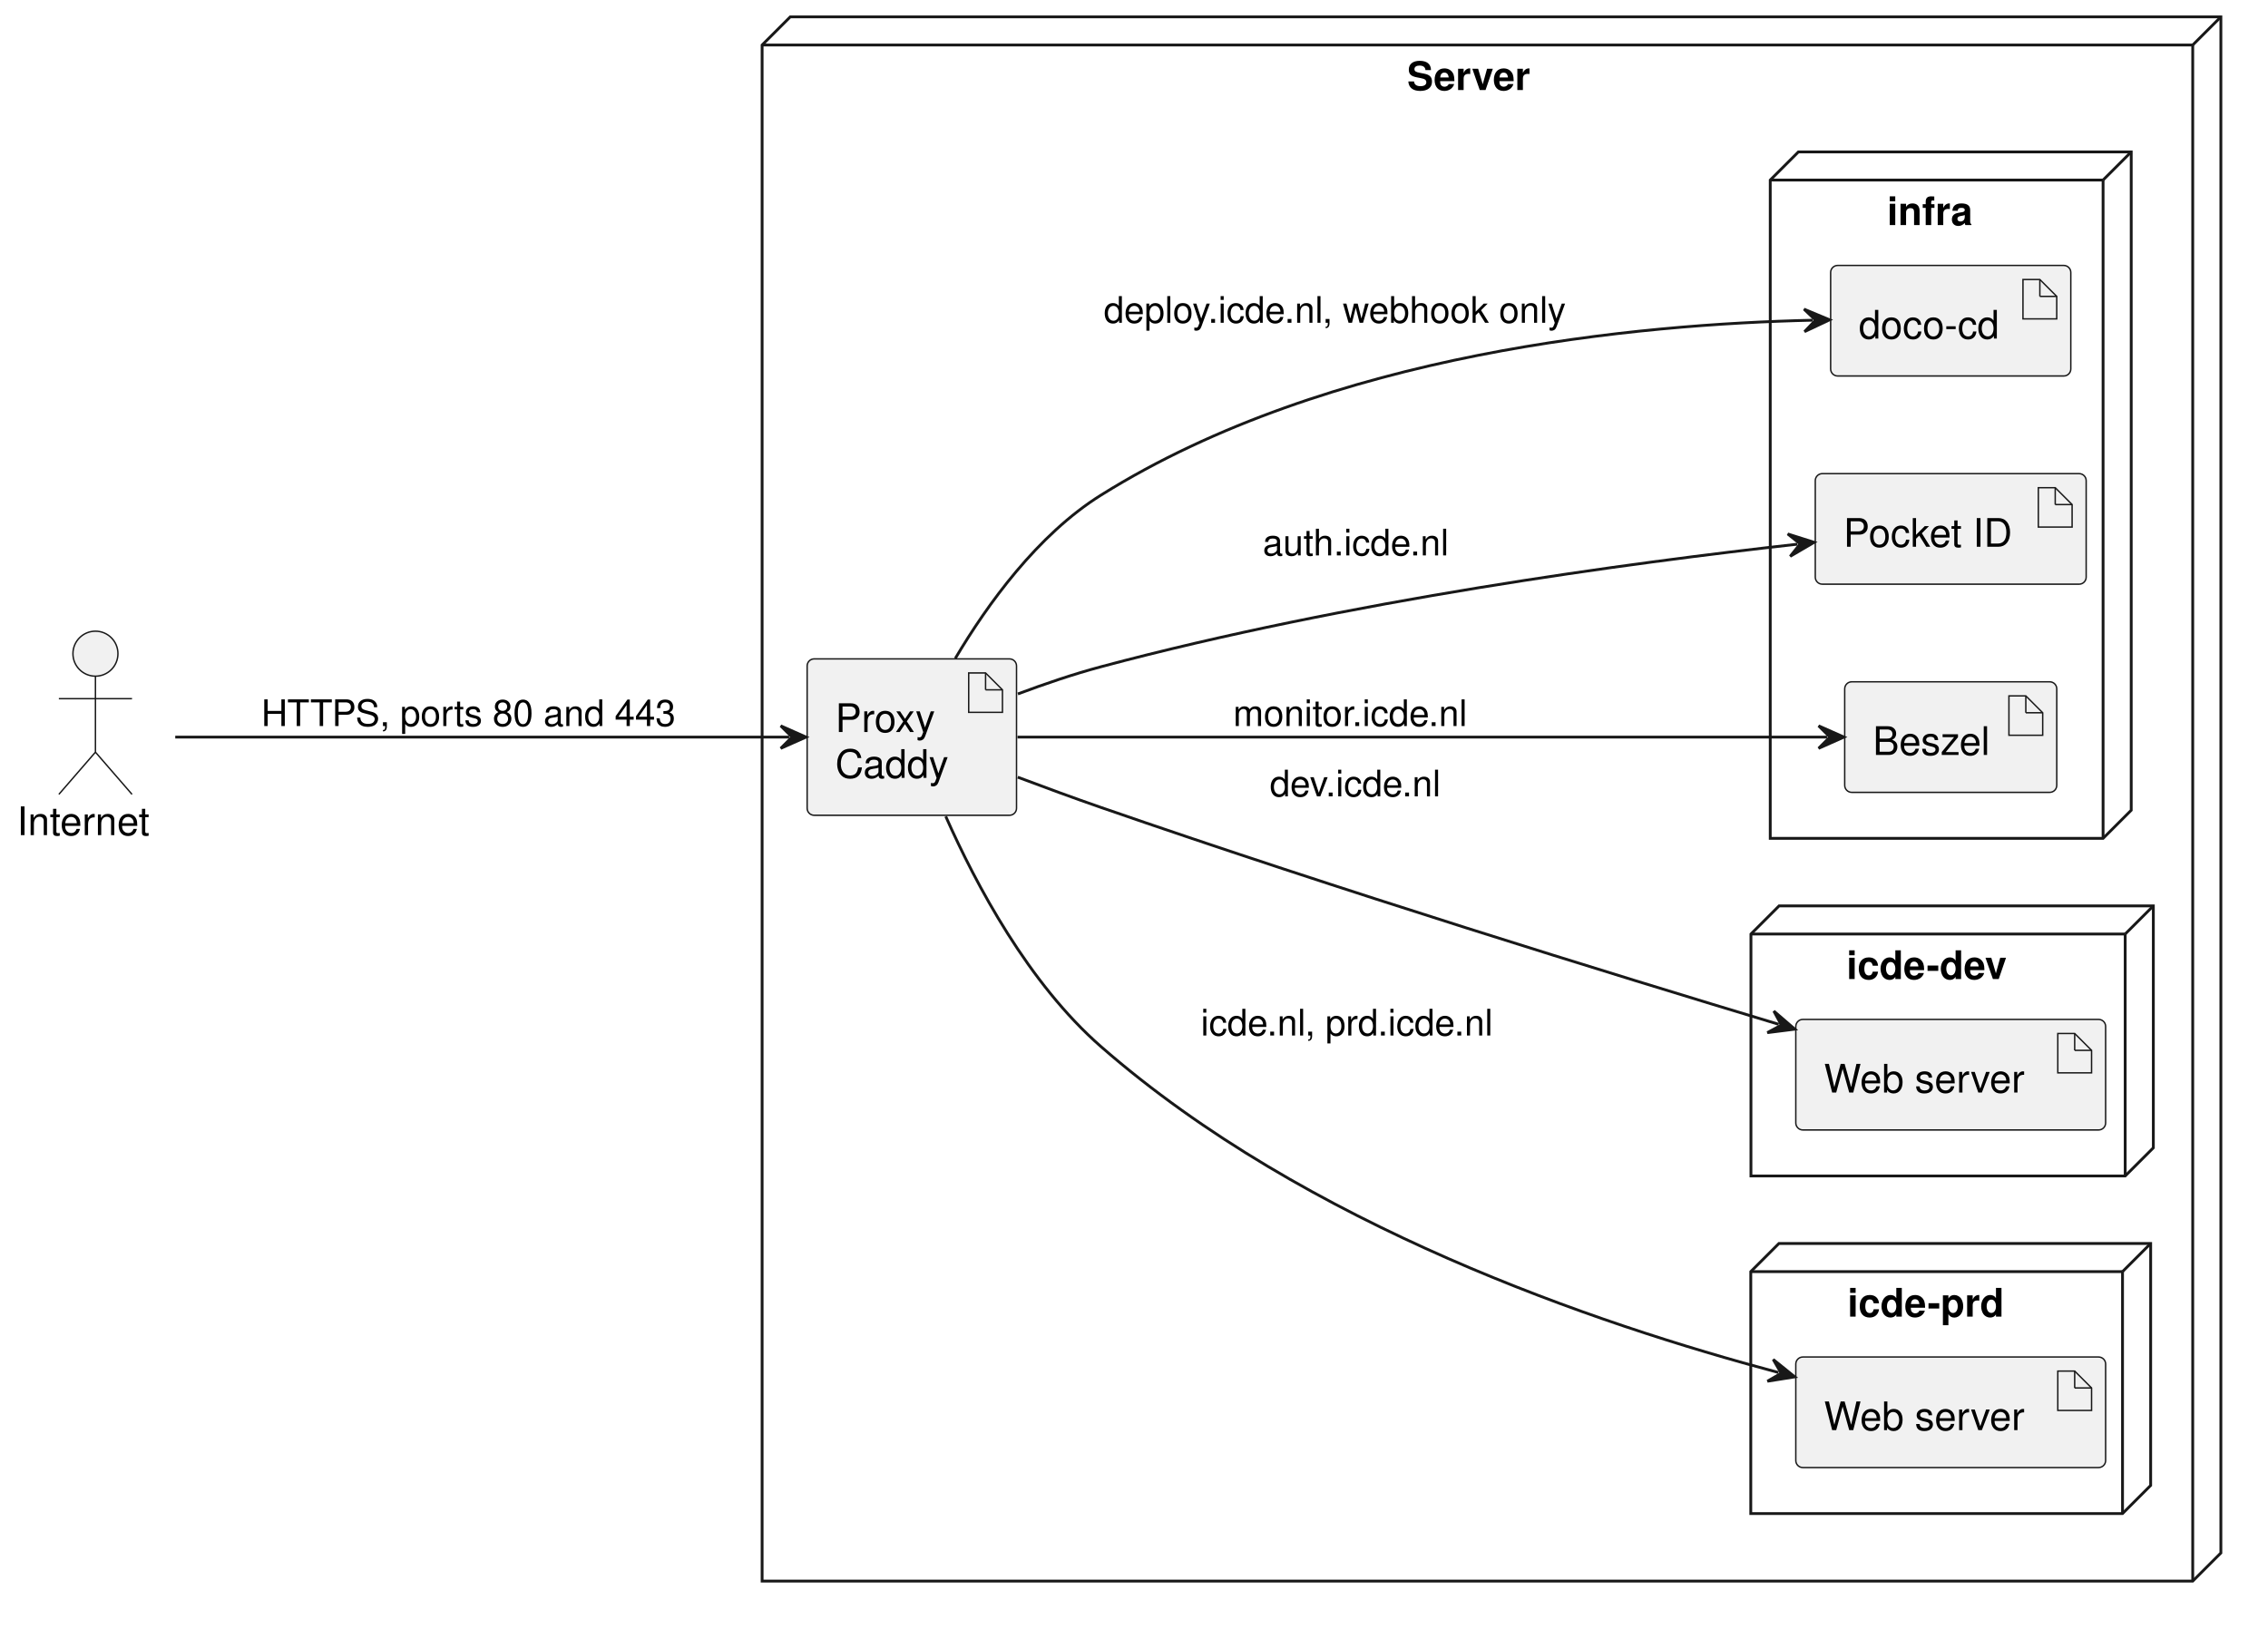
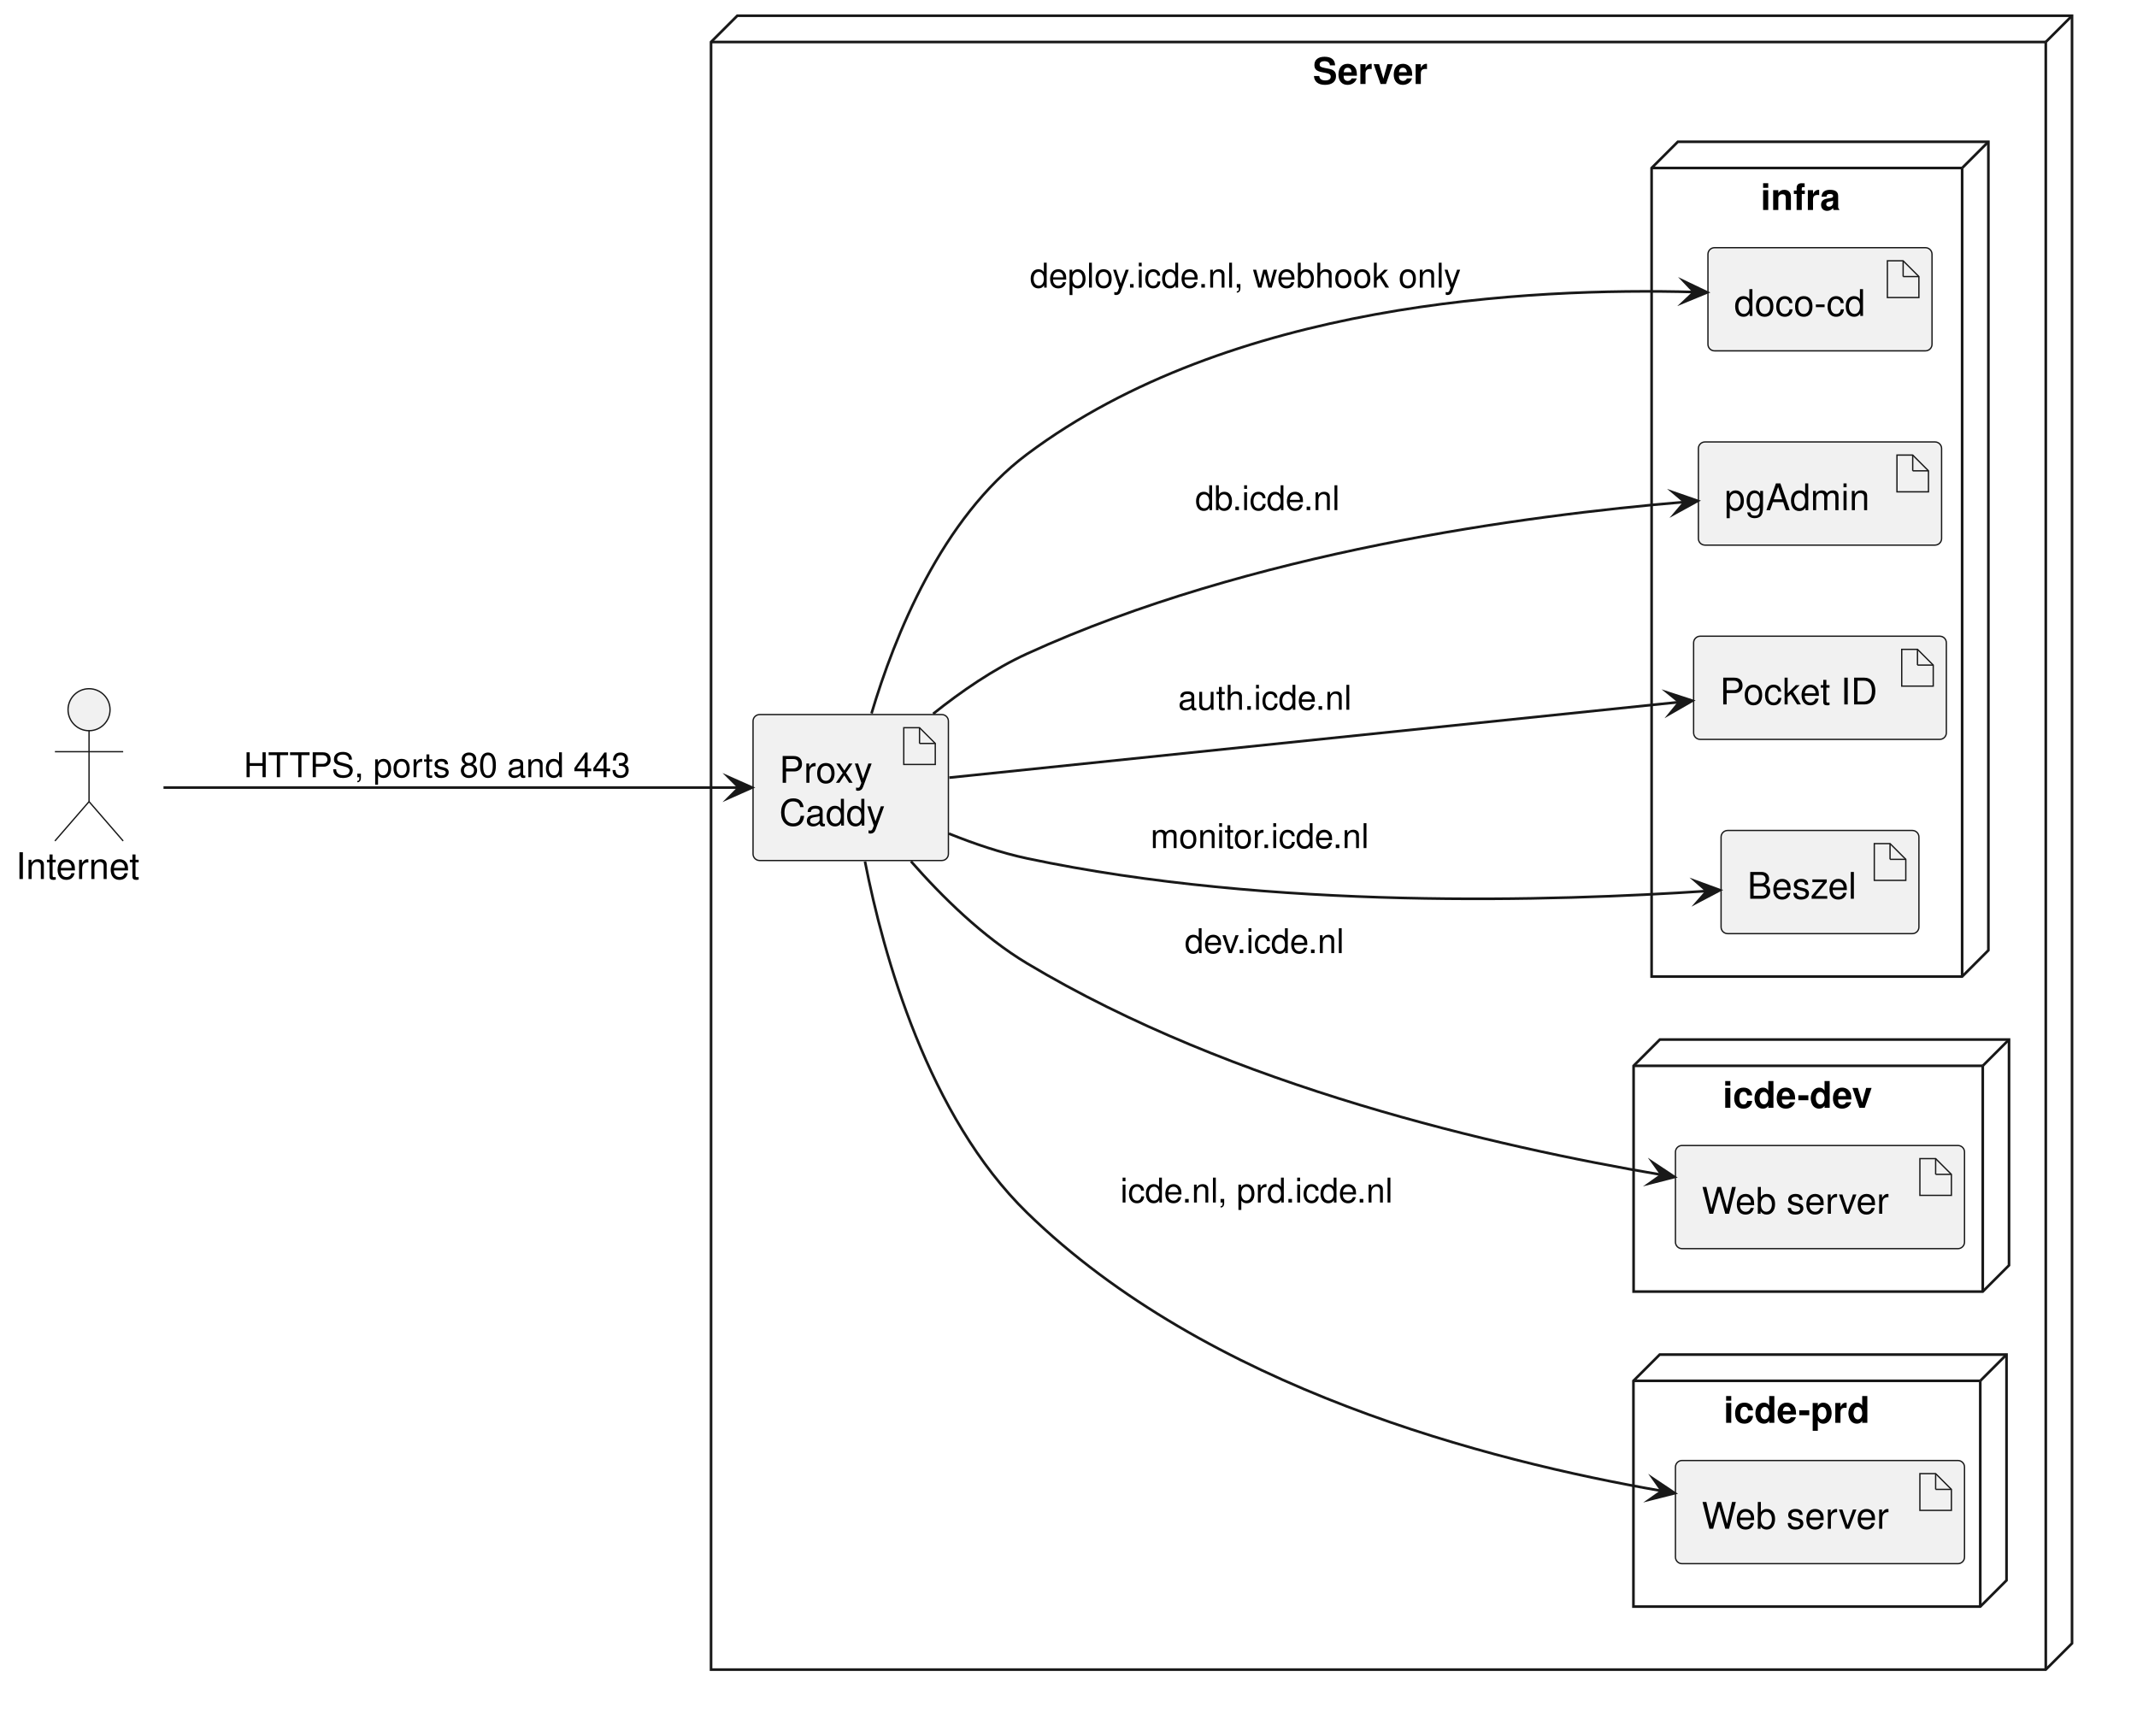
- <svg xmlns="http://www.w3.org/2000/svg" contentStyleType="text/css" data-diagram-type="DESCRIPTION" height="579px" preserveAspectRatio="none" style="width:806px;height:579px;background:#FFFFFF;" version="1.1" viewBox="0 0 806 579" width="806px" zoomAndPan="magnify">
+ <svg xmlns="http://www.w3.org/2000/svg" version="1.1" data-diagram-type="DESCRIPTION" style="width:814px;height:661px;background:#FFFFFF;" width="814px" height="661px" viewBox="0 0 814 661" zoomAndPan="magnify" preserveAspectRatio="none" contentStyleType="text/css">
  <defs />
-   <g>
-     <g class="cluster" data-entity="Server" data-source-line="8" data-uid="ent0003" id="cluster_Server">
-       <polygon fill="none" points="270.84,16,280.84,6,789.25,6,789.25,552,779.25,562,270.84,562,270.84,16" style="stroke:#181818;stroke-width:1;" />
-       <line style="stroke:#181818;stroke-width:1;" x1="779.25" x2="789.25" y1="16" y2="6" />
-       <line style="stroke:#181818;stroke-width:1;" x1="270.84" x2="779.25" y1="16" y2="16" />
-       <line style="stroke:#181818;stroke-width:1;" x1="779.25" x2="779.25" y1="16" y2="562" />
-       <text fill="#000000" font-family="Helvetica" font-size="14" font-weight="bold" lengthAdjust="spacing" textLength="52.008" x="500.041" y="31.995">Server</text>
+   <g font-family="sans-serif" lengthAdjust="spacing">
+     <g class="cluster" data-qualified-name="Server" id="ent0002" data-source-line="8">
+       <polygon points="270.84,16,280.84,6,789.25,6,789.25,626,779.25,636,270.84,636,270.84,16" fill="none" style="stroke:#181818;stroke-width:1;stroke-linejoin:miter;stroke-miterlimit:10;" />
+       <line x1="779.25" y1="16" x2="789.25" y2="6" style="stroke:#181818;stroke-width:1;" />
+       <line x1="270.84" y1="16" x2="779.25" y2="16" style="stroke:#181818;stroke-width:1;" />
+       <line x1="779.25" y1="16" x2="779.25" y2="636" style="stroke:#181818;stroke-width:1;" />
+       <text x="500.041" y="31.995" fill="#000" font-size="14" textLength="52.008" font-weight="700" font-family="Helvetica">Server</text>
    </g>
-     <g class="cluster" data-entity="prd" data-source-line="10" data-uid="ent0005" id="cluster_prd">
-       <polygon fill="none" points="622.19,452,632.19,442,764.3,442,764.3,528,754.3,538,622.19,538,622.19,452" style="stroke:#181818;stroke-width:1;" />
-       <line style="stroke:#181818;stroke-width:1;" x1="754.3" x2="764.3" y1="452" y2="442" />
-       <line style="stroke:#181818;stroke-width:1;" x1="622.19" x2="754.3" y1="452" y2="452" />
-       <line style="stroke:#181818;stroke-width:1;" x1="754.3" x2="754.3" y1="452" y2="538" />
-       <text fill="#000000" font-family="Helvetica" font-size="14" font-weight="bold" lengthAdjust="spacing" textLength="65.372" x="656.559" y="467.995">icde-prd</text>
+     <g class="cluster" data-qualified-name="Server.prd" id="ent0004" data-source-line="10">
+       <polygon points="622.19,526,632.19,516,764.3,516,764.3,602,754.3,612,622.19,612,622.19,526" fill="none" style="stroke:#181818;stroke-width:1;stroke-linejoin:miter;stroke-miterlimit:10;" />
+       <line x1="754.3" y1="526" x2="764.3" y2="516" style="stroke:#181818;stroke-width:1;" />
+       <line x1="622.19" y1="526" x2="754.3" y2="526" style="stroke:#181818;stroke-width:1;" />
+       <line x1="754.3" y1="526" x2="754.3" y2="612" style="stroke:#181818;stroke-width:1;" />
+       <text x="656.559" y="541.995" fill="#000" font-size="14" textLength="65.372" font-weight="700" font-family="Helvetica">icde-prd</text>
    </g>
-     <g class="cluster" data-entity="dev" data-source-line="13" data-uid="ent0007" id="cluster_dev">
-       <polygon fill="none" points="622.25,332,632.25,322,765.25,322,765.25,408,755.25,418,622.25,418,622.25,332" style="stroke:#181818;stroke-width:1;" />
-       <line style="stroke:#181818;stroke-width:1;" x1="755.25" x2="765.25" y1="332" y2="322" />
-       <line style="stroke:#181818;stroke-width:1;" x1="622.25" x2="755.25" y1="332" y2="332" />
-       <line style="stroke:#181818;stroke-width:1;" x1="755.25" x2="755.25" y1="332" y2="418" />
-       <text fill="#000000" font-family="Helvetica" font-size="14" font-weight="bold" lengthAdjust="spacing" textLength="67.067" x="656.216" y="347.995">icde-dev</text>
+     <g class="cluster" data-qualified-name="Server.dev" id="ent0006" data-source-line="13">
+       <polygon points="622.25,406,632.25,396,765.25,396,765.25,482,755.25,492,622.25,492,622.25,406" fill="none" style="stroke:#181818;stroke-width:1;stroke-linejoin:miter;stroke-miterlimit:10;" />
+       <line x1="755.25" y1="406" x2="765.25" y2="396" style="stroke:#181818;stroke-width:1;" />
+       <line x1="622.25" y1="406" x2="755.25" y2="406" style="stroke:#181818;stroke-width:1;" />
+       <line x1="755.25" y1="406" x2="755.25" y2="492" style="stroke:#181818;stroke-width:1;" />
+       <text x="656.216" y="421.995" fill="#000" font-size="14" textLength="67.067" font-weight="700" font-family="Helvetica">icde-dev</text>
    </g>
-     <g class="cluster" data-entity="infra" data-source-line="16" data-uid="ent0009" id="cluster_infra">
-       <polygon fill="none" points="629.11,64,639.11,54,757.39,54,757.39,288,747.39,298,629.11,298,629.11,64" style="stroke:#181818;stroke-width:1;" />
-       <line style="stroke:#181818;stroke-width:1;" x1="747.39" x2="757.39" y1="64" y2="54" />
-       <line style="stroke:#181818;stroke-width:1;" x1="629.11" x2="747.39" y1="64" y2="64" />
-       <line style="stroke:#181818;stroke-width:1;" x1="747.39" x2="747.39" y1="64" y2="298" />
-       <text fill="#000000" font-family="Helvetica" font-size="14" font-weight="bold" lengthAdjust="spacing" textLength="37.208" x="670.646" y="79.995">infra</text>
+     <g class="cluster" data-qualified-name="Server.infra" id="ent0008" data-source-line="16">
+       <polygon points="629.11,64,639.11,54,757.39,54,757.39,362,747.39,372,629.11,372,629.11,64" fill="none" style="stroke:#181818;stroke-width:1;stroke-linejoin:miter;stroke-miterlimit:10;" />
+       <line x1="747.39" y1="64" x2="757.39" y2="54" style="stroke:#181818;stroke-width:1;" />
+       <line x1="629.11" y1="64" x2="747.39" y2="64" style="stroke:#181818;stroke-width:1;" />
+       <line x1="747.39" y1="64" x2="747.39" y2="372" style="stroke:#181818;stroke-width:1;" />
+       <text x="670.646" y="79.995" fill="#000" font-size="14" textLength="37.208" font-weight="700" font-family="Helvetica">infra</text>
    </g>
-     <g class="entity" data-entity="proxy" data-source-line="9" data-uid="ent0004" id="entity_proxy">
-       <rect fill="#F1F1F1" height="55.594" rx="2.5" ry="2.5" style="stroke:#181818;stroke-width:0.5;" width="74.413" x="286.84" y="234.2" />
-       <polygon fill="#F1F1F1" points="344.253,239.2,344.253,253.2,356.253,253.2,356.253,245.2,350.253,239.2,344.253,239.2" style="stroke:#181818;stroke-width:0.5;" />
-       <line style="stroke:#181818;stroke-width:0.5;" x1="350.253" x2="350.253" y1="239.2" y2="245.2" />
-       <line style="stroke:#181818;stroke-width:0.5;" x1="356.253" x2="350.253" y1="245.2" y2="245.2" />
-       <text fill="#000000" font-family="Helvetica" font-size="14" lengthAdjust="spacing" textLength="39.334" x="296.84" y="260.195">Proxy</text>
-       <text fill="#000000" font-family="Helvetica" font-size="14" lengthAdjust="spacing" textLength="44.413" x="296.84" y="276.492">Caddy</text>
+     <g class="entity" data-qualified-name="Server.proxy" id="ent0003" data-source-line="9">
+       <rect x="286.84" y="272.2" width="74.413" height="55.594" fill="#F1F1F1" style="stroke:#181818;stroke-width:0.5;" rx="2.5" ry="2.5" />
+       <polygon points="344.253,277.2,344.253,291.2,356.253,291.2,356.253,283.2,350.253,277.2,344.253,277.2" fill="#F1F1F1" style="stroke:#181818;stroke-width:0.5;stroke-linejoin:miter;stroke-miterlimit:10;" />
+       <line x1="350.253" y1="277.2" x2="350.253" y2="283.2" style="stroke:#181818;stroke-width:0.5;" />
+       <line x1="356.253" y1="283.2" x2="350.253" y2="283.2" style="stroke:#181818;stroke-width:0.5;" />
+       <text x="296.84" y="298.195" fill="#000" font-size="14" textLength="39.334" font-family="Helvetica">Proxy</text>
+       <text x="296.84" y="314.492" fill="#000" font-size="14" textLength="44.413" font-family="Helvetica">Caddy</text>
    </g>
-     <g class="entity" data-entity="prdweb" data-source-line="11" data-uid="ent0006" id="entity_prdweb">
-       <rect fill="#F1F1F1" height="39.297" rx="2.5" ry="2.5" style="stroke:#181818;stroke-width:0.5;" width="110.11" x="638.19" y="482.35" />
-       <polygon fill="#F1F1F1" points="731.3,487.35,731.3,501.35,743.3,501.35,743.3,493.35,737.3,487.35,731.3,487.35" style="stroke:#181818;stroke-width:0.5;" />
-       <line style="stroke:#181818;stroke-width:0.5;" x1="737.3" x2="737.3" y1="487.35" y2="493.35" />
-       <line style="stroke:#181818;stroke-width:0.5;" x1="743.3" x2="737.3" y1="493.35" y2="493.35" />
-       <text fill="#000000" font-family="Helvetica" font-size="14" lengthAdjust="spacing" textLength="80.11" x="648.19" y="508.345">Web server</text>
+     <g class="entity" data-qualified-name="Server.prd.prdweb" id="ent0005" data-source-line="11">
+       <rect x="638.19" y="556.35" width="110.11" height="39.297" fill="#F1F1F1" style="stroke:#181818;stroke-width:0.5;" rx="2.5" ry="2.5" />
+       <polygon points="731.3,561.35,731.3,575.35,743.3,575.35,743.3,567.35,737.3,561.35,731.3,561.35" fill="#F1F1F1" style="stroke:#181818;stroke-width:0.5;stroke-linejoin:miter;stroke-miterlimit:10;" />
+       <line x1="737.3" y1="561.35" x2="737.3" y2="567.35" style="stroke:#181818;stroke-width:0.5;" />
+       <line x1="743.3" y1="567.35" x2="737.3" y2="567.35" style="stroke:#181818;stroke-width:0.5;" />
+       <text x="648.19" y="582.345" fill="#000" font-size="14" textLength="80.11" font-family="Helvetica">Web server</text>
    </g>
-     <g class="entity" data-entity="devweb" data-source-line="14" data-uid="ent0008" id="entity_devweb">
-       <rect fill="#F1F1F1" height="39.297" rx="2.5" ry="2.5" style="stroke:#181818;stroke-width:0.5;" width="110.11" x="638.19" y="362.35" />
-       <polygon fill="#F1F1F1" points="731.3,367.35,731.3,381.35,743.3,381.35,743.3,373.35,737.3,367.35,731.3,367.35" style="stroke:#181818;stroke-width:0.5;" />
-       <line style="stroke:#181818;stroke-width:0.5;" x1="737.3" x2="737.3" y1="367.35" y2="373.35" />
-       <line style="stroke:#181818;stroke-width:0.5;" x1="743.3" x2="737.3" y1="373.35" y2="373.35" />
-       <text fill="#000000" font-family="Helvetica" font-size="14" lengthAdjust="spacing" textLength="80.11" x="648.19" y="388.345">Web server</text>
+     <g class="entity" data-qualified-name="Server.dev.devweb" id="ent0007" data-source-line="14">
+       <rect x="638.19" y="436.35" width="110.11" height="39.297" fill="#F1F1F1" style="stroke:#181818;stroke-width:0.5;" rx="2.5" ry="2.5" />
+       <polygon points="731.3,441.35,731.3,455.35,743.3,455.35,743.3,447.35,737.3,441.35,731.3,441.35" fill="#F1F1F1" style="stroke:#181818;stroke-width:0.5;stroke-linejoin:miter;stroke-miterlimit:10;" />
+       <line x1="737.3" y1="441.35" x2="737.3" y2="447.35" style="stroke:#181818;stroke-width:0.5;" />
+       <line x1="743.3" y1="447.35" x2="737.3" y2="447.35" style="stroke:#181818;stroke-width:0.5;" />
+       <text x="648.19" y="462.345" fill="#000" font-size="14" textLength="80.11" font-family="Helvetica">Web server</text>
    </g>
-     <g class="entity" data-entity="beszel" data-source-line="17" data-uid="ent0010" id="entity_beszel">
-       <rect fill="#F1F1F1" height="39.297" rx="2.5" ry="2.5" style="stroke:#181818;stroke-width:0.5;" width="75.363" x="655.57" y="242.35" />
-       <polygon fill="#F1F1F1" points="713.933,247.35,713.933,261.35,725.933,261.35,725.933,253.35,719.933,247.35,713.933,247.35" style="stroke:#181818;stroke-width:0.5;" />
-       <line style="stroke:#181818;stroke-width:0.5;" x1="719.933" x2="719.933" y1="247.35" y2="253.35" />
-       <line style="stroke:#181818;stroke-width:0.5;" x1="725.933" x2="719.933" y1="253.35" y2="253.35" />
-       <text fill="#000000" font-family="Helvetica" font-size="14" lengthAdjust="spacing" textLength="45.363" x="665.57" y="268.345">Beszel</text>
+     <g class="entity" data-qualified-name="Server.infra.beszel" id="ent0009" data-source-line="17">
+       <rect x="655.57" y="316.35" width="75.363" height="39.297" fill="#F1F1F1" style="stroke:#181818;stroke-width:0.5;" rx="2.5" ry="2.5" />
+       <polygon points="713.933,321.35,713.933,335.35,725.933,335.35,725.933,327.35,719.933,321.35,713.933,321.35" fill="#F1F1F1" style="stroke:#181818;stroke-width:0.5;stroke-linejoin:miter;stroke-miterlimit:10;" />
+       <line x1="719.933" y1="321.35" x2="719.933" y2="327.35" style="stroke:#181818;stroke-width:0.5;" />
+       <line x1="725.933" y1="327.35" x2="719.933" y2="327.35" style="stroke:#181818;stroke-width:0.5;" />
+       <text x="665.57" y="342.345" fill="#000" font-size="14" textLength="45.363" font-family="Helvetica">Beszel</text>
    </g>
-     <g class="entity" data-entity="pocket" data-source-line="18" data-uid="ent0011" id="entity_pocket">
-       <rect fill="#F1F1F1" height="39.297" rx="2.5" ry="2.5" style="stroke:#181818;stroke-width:0.5;" width="96.274" x="645.11" y="168.35" />
-       <polygon fill="#F1F1F1" points="724.384,173.35,724.384,187.35,736.384,187.35,736.384,179.35,730.384,173.35,724.384,173.35" style="stroke:#181818;stroke-width:0.5;" />
-       <line style="stroke:#181818;stroke-width:0.5;" x1="730.384" x2="730.384" y1="173.35" y2="179.35" />
-       <line style="stroke:#181818;stroke-width:0.5;" x1="736.384" x2="730.384" y1="179.35" y2="179.35" />
-       <text fill="#000000" font-family="Helvetica" font-size="14" lengthAdjust="spacing" textLength="66.274" x="655.11" y="194.345">Pocket ID</text>
+     <g class="entity" data-qualified-name="Server.infra.pocket" id="ent0010" data-source-line="18">
+       <rect x="645.11" y="242.35" width="96.274" height="39.297" fill="#F1F1F1" style="stroke:#181818;stroke-width:0.5;" rx="2.5" ry="2.5" />
+       <polygon points="724.384,247.35,724.384,261.35,736.384,261.35,736.384,253.35,730.384,247.35,724.384,247.35" fill="#F1F1F1" style="stroke:#181818;stroke-width:0.5;stroke-linejoin:miter;stroke-miterlimit:10;" />
+       <line x1="730.384" y1="247.35" x2="730.384" y2="253.35" style="stroke:#181818;stroke-width:0.5;" />
+       <line x1="736.384" y1="253.35" x2="730.384" y2="253.35" style="stroke:#181818;stroke-width:0.5;" />
+       <text x="655.11" y="268.345" fill="#000" font-size="14" textLength="66.274" font-family="Helvetica">Pocket ID</text>
    </g>
-     <g class="entity" data-entity="dococd" data-source-line="19" data-uid="ent0012" id="entity_dococd">
-       <rect fill="#F1F1F1" height="39.297" rx="2.5" ry="2.5" style="stroke:#181818;stroke-width:0.5;" width="85.351" x="650.57" y="94.35" />
-       <polygon fill="#F1F1F1" points="718.921,99.35,718.921,113.35,730.921,113.35,730.921,105.35,724.921,99.35,718.921,99.35" style="stroke:#181818;stroke-width:0.5;" />
-       <line style="stroke:#181818;stroke-width:0.5;" x1="724.921" x2="724.921" y1="99.35" y2="105.35" />
-       <line style="stroke:#181818;stroke-width:0.5;" x1="730.921" x2="724.921" y1="105.35" y2="105.35" />
-       <text fill="#000000" font-family="Helvetica" font-size="14" lengthAdjust="spacing" textLength="55.351" x="660.57" y="120.345">doco-cd</text>
+     <g class="entity" data-qualified-name="Server.infra.pgadmin" id="ent0011" data-source-line="19">
+       <rect x="646.93" y="168.35" width="92.638" height="39.297" fill="#F1F1F1" style="stroke:#181818;stroke-width:0.5;" rx="2.5" ry="2.5" />
+       <polygon points="722.568,173.35,722.568,187.35,734.568,187.35,734.568,179.35,728.568,173.35,722.568,173.35" fill="#F1F1F1" style="stroke:#181818;stroke-width:0.5;stroke-linejoin:miter;stroke-miterlimit:10;" />
+       <line x1="728.568" y1="173.35" x2="728.568" y2="179.35" style="stroke:#181818;stroke-width:0.5;" />
+       <line x1="734.568" y1="179.35" x2="728.568" y2="179.35" style="stroke:#181818;stroke-width:0.5;" />
+       <text x="656.93" y="194.345" fill="#000" font-size="14" textLength="62.638" font-family="Helvetica">pgAdmin</text>
    </g>
-     <g class="entity" data-entity="net" data-source-line="7" data-uid="ent0002" id="entity_net">
-       <ellipse cx="33.918" cy="232.35" fill="#F1F1F1" rx="8" ry="8" style="stroke:#181818;stroke-width:0.5;" />
-       <path d="M33.918,240.35 L33.918,267.35 M20.918,248.35 L46.918,248.35 M33.918,267.35 L20.918,282.35 M33.918,267.35 L46.918,282.35" fill="none" style="stroke:#181818;stroke-width:0.5;" />
-       <text fill="#000000" font-family="Helvetica" font-size="14" lengthAdjust="spacing" textLength="55.836" x="6" y="296.845">Internet</text>
+     <g class="entity" data-qualified-name="Server.infra.dococd" id="ent0012" data-source-line="20">
+       <rect x="650.57" y="94.35" width="85.351" height="39.297" fill="#F1F1F1" style="stroke:#181818;stroke-width:0.5;" rx="2.5" ry="2.5" />
+       <polygon points="718.921,99.35,718.921,113.35,730.921,113.35,730.921,105.35,724.921,99.35,718.921,99.35" fill="#F1F1F1" style="stroke:#181818;stroke-width:0.5;stroke-linejoin:miter;stroke-miterlimit:10;" />
+       <line x1="724.921" y1="99.35" x2="724.921" y2="105.35" style="stroke:#181818;stroke-width:0.5;" />
+       <line x1="730.921" y1="105.35" x2="724.921" y2="105.35" style="stroke:#181818;stroke-width:0.5;" />
+       <text x="660.57" y="120.345" fill="#000" font-size="14" textLength="55.351" font-family="Helvetica">doco-cd</text>
    </g>
-     <g class="link" data-entity-1="net" data-entity-2="proxy" data-source-line="23" data-uid="lnk13" id="link_net_proxy">
-       <path d="M62.28,262 C114.4,262 221.9,262 280.46,262" fill="none" id="net-to-proxy" style="stroke:#181818;stroke-width:1;" />
-       <polygon fill="#181818" points="286.46,262,277.46,258,281.46,262,277.46,266,286.46,262" style="stroke:#181818;stroke-width:1;" />
-       <text fill="#000000" font-family="Helvetica" font-size="13" lengthAdjust="spacing" textLength="161.643" x="92.84" y="258.067">HTTPS, ports 80 and 443</text>
+     <g class="entity" data-qualified-name="net" id="ent0001" data-source-line="7">
+       <ellipse cx="33.918" cy="270.35" rx="8" ry="8" fill="#F1F1F1" style="stroke:#181818;stroke-width:0.5;" />
+       <path d="M33.918,278.35 L33.918,305.35 M20.918,286.35 L46.918,286.35 M33.918,305.35 L20.918,320.35 M33.918,305.35 L46.918,320.35" style="stroke:#181818;stroke-width:0.5;" fill="none" />
+       <text x="6" y="334.845" fill="#000" font-size="14" textLength="55.836" font-family="Helvetica">Internet</text>
    </g>
-     <g class="link" data-entity-1="proxy" data-entity-2="prdweb" data-source-line="24" data-uid="lnk14" id="link_proxy_prdweb">
-       <path d="M336.1,290.19 C346.94,314.65 365.57,349.56 391.25,372 C464.11,435.69 567.132,470.575 632.032,487.865" fill="none" id="proxy-to-prdweb" style="stroke:#181818;stroke-width:1;" />
-       <polygon fill="#181818" points="637.83,489.41,630.163,483.228,632.999,488.123,628.104,490.958,637.83,489.41" style="stroke:#181818;stroke-width:1;" />
-       <text fill="#000000" font-family="Helvetica" font-size="13" lengthAdjust="spacing" textLength="120.231" x="426.75" y="368.067">icde.nl, prd.icde.nl</text>
+     <g class="link" data-entity-1="ent0001" data-entity-2="ent0003" id="lnk13" data-source-line="24" data-link-type="dependency">
+       <path d="M62.28,300 C114.4,300 222.9,300 281.46,300" style="stroke:#181818;stroke-width:1;" fill="none" id="net-to-proxy" />
+       <polygon points="286.46,300,277.46,296,281.46,300,277.46,304,286.46,300" fill="#181818" style="stroke:#181818;stroke-width:1;stroke-linejoin:miter;stroke-miterlimit:10;" />
+       <text x="92.84" y="296.067" fill="#000" font-size="13" textLength="161.643" font-family="Helvetica">HTTPS, ports 80 and 443</text>
    </g>
-     <g class="link" data-entity-1="proxy" data-entity-2="devweb" data-source-line="25" data-uid="lnk15" id="link_proxy_devweb">
-       <path d="M361.68,276.25 C371.27,279.86 381.61,283.66 391.25,287 C476.82,316.63 571.595,345.859 632.105,364.089" fill="none" id="proxy-to-devweb" style="stroke:#181818;stroke-width:1;" />
-       <polygon fill="#181818" points="637.85,365.82,630.386,359.394,633.062,364.378,628.079,367.054,637.85,365.82" style="stroke:#181818;stroke-width:1;" />
-       <text fill="#000000" font-family="Helvetica" font-size="13" lengthAdjust="spacing" textLength="71.068" x="451.25" y="283.067">dev.icde.nl</text>
+     <g class="link" data-entity-1="ent0003" data-entity-2="ent0005" id="lnk14" data-source-line="25" data-link-type="dependency">
+       <path d="M329.48,328.17 C336.5,363.88 353.49,425.21 391.25,462 C459.89,528.88 566.723,556.456 633.023,567.946" style="stroke:#181818;stroke-width:1;" fill="none" id="proxy-to-prdweb" />
+       <polygon points="637.95,568.8,629.765,563.322,633.023,567.946,628.399,571.204,637.95,568.8" fill="#181818" style="stroke:#181818;stroke-width:1;stroke-linejoin:miter;stroke-miterlimit:10;" />
+       <text x="426.75" y="458.067" fill="#000" font-size="13" textLength="120.231" font-family="Helvetica">icde.nl, prd.icde.nl</text>
    </g>
-     <g class="link" data-entity-1="proxy" data-entity-2="beszel" data-source-line="26" data-uid="lnk16" id="link_proxy_beszel">
-       <path d="M361.59,262 C431.8,262 578.78,262 649.3,262" fill="none" id="proxy-to-beszel" style="stroke:#181818;stroke-width:1;" />
-       <polygon fill="#181818" points="655.3,262,646.3,258,650.3,262,646.3,266,655.3,262" style="stroke:#181818;stroke-width:1;" />
-       <text fill="#000000" font-family="Helvetica" font-size="13" lengthAdjust="spacing" textLength="97.989" x="438.25" y="258.067">monitor.icde.nl</text>
+     <g class="link" data-entity-1="ent0003" data-entity-2="ent0007" id="lnk15" data-source-line="26" data-link-type="dependency">
+       <path d="M346.99,328.1 C358.81,341.57 374.41,356.92 391.25,367 C469.8,414.02 569.951,436.823 632.911,447.513" style="stroke:#181818;stroke-width:1;" fill="none" id="proxy-to-devweb" />
+       <polygon points="637.84,448.35,629.637,442.9,632.911,447.513,628.297,450.787,637.84,448.35" fill="#181818" style="stroke:#181818;stroke-width:1;stroke-linejoin:miter;stroke-miterlimit:10;" />
+       <text x="451.25" y="363.067" fill="#000" font-size="13" textLength="71.068" font-family="Helvetica">dev.icde.nl</text>
    </g>
-     <g class="link" data-entity-1="proxy" data-entity-2="pocket" data-source-line="27" data-uid="lnk17" id="link_proxy_pocket">
-       <path d="M361.73,246.66 C371.23,243.1 381.52,239.6 391.25,237 C479.22,213.48 578.897,200.115 638.747,193.435" fill="none" id="proxy-to-pocket" style="stroke:#181818;stroke-width:1;" />
-       <polygon fill="#181818" points="644.71,192.77,635.322,189.793,639.741,193.325,636.209,197.744,644.71,192.77" style="stroke:#181818;stroke-width:1;" />
-       <text fill="#000000" font-family="Helvetica" font-size="13" lengthAdjust="spacing" textLength="76.667" x="448.75" y="197.417">auth.icde.nl</text>
+     <g class="link" data-entity-1="ent0003" data-entity-2="ent0009" id="lnk16" data-source-line="27" data-link-type="dependency">
+       <path d="M361.42,317.54 C370.92,321.36 381.29,324.89 391.25,327 C484.59,346.75 592.831,343.253 650.151,339.423" style="stroke:#181818;stroke-width:1;" fill="none" id="proxy-to-beszel" />
+       <polygon points="655.14,339.09,645.893,335.699,650.151,339.423,646.427,343.681,655.14,339.09" fill="#181818" style="stroke:#181818;stroke-width:1;stroke-linejoin:miter;stroke-miterlimit:10;" />
+       <text x="438.25" y="323.067" fill="#000" font-size="13" textLength="97.989" font-family="Helvetica">monitor.icde.nl</text>
    </g>
-     <g class="link" data-entity-1="proxy" data-entity-2="dococd" data-source-line="28" data-uid="lnk18" id="link_proxy_dococd">
-       <path d="M339.48,234.06 C350.93,214.75 368.72,190.09 391.25,176 C472.78,125 582.732,115.217 644.202,113.817" fill="none" id="proxy-to-dococd" style="stroke:#181818;stroke-width:1;" />
-       <polygon fill="#181818" points="650.2,113.68,641.111,109.886,645.201,113.794,641.293,117.884,650.2,113.68" style="stroke:#181818;stroke-width:1;" />
-       <text fill="#000000" font-family="Helvetica" font-size="13" lengthAdjust="spacing" textLength="189.338" x="392.25" y="114.727">deploy.icde.nl, webhook only</text>
+     <g class="link" data-entity-1="ent0003" data-entity-2="ent0010" id="lnk17" data-source-line="28" data-link-type="dependency">
+       <path d="M361.59,296.22 C428.44,289.3 565.377,275.124 639.667,267.444" style="stroke:#181818;stroke-width:1;" fill="none" id="proxy-to-pocket" />
+       <polygon points="644.64,266.93,635.276,263.877,639.667,267.444,636.099,271.834,644.64,266.93" fill="#181818" style="stroke:#181818;stroke-width:1;stroke-linejoin:miter;stroke-miterlimit:10;" />
+       <text x="448.75" y="270.357" fill="#000" font-size="13" textLength="76.667" font-family="Helvetica">auth.icde.nl</text>
+     </g>
+     <g class="link" data-entity-1="ent0003" data-entity-2="ent0011" id="lnk18" data-source-line="29" data-link-type="dependency">
+       <path d="M355.45,271.91 C366.1,263.4 378.58,254.78 391.25,249 C476.26,210.2 580.958,196.362 641.688,191.222" style="stroke:#181818;stroke-width:1;" fill="none" id="proxy-to-pgadmin" />
+       <polygon points="646.67,190.8,637.365,187.573,641.688,191.222,638.039,195.545,646.67,190.8" fill="#181818" style="stroke:#181818;stroke-width:1;stroke-linejoin:miter;stroke-miterlimit:10;" />
+       <text x="455.25" y="194.327" fill="#000" font-size="13" textLength="63.629" font-family="Helvetica">db.icde.nl</text>
+     </g>
+     <g class="link" data-entity-1="ent0003" data-entity-2="ent0012" id="lnk19" data-source-line="30" data-link-type="dependency">
+       <path d="M331.97,271.77 C340.71,242.39 358.69,197.34 391.25,173 C468.66,115.13 582.612,109.523 645.282,111.243" style="stroke:#181818;stroke-width:1;" fill="none" id="proxy-to-dococd" />
+       <polygon points="650.28,111.38,641.393,107.135,645.282,111.243,641.174,115.132,650.28,111.38" fill="#181818" style="stroke:#181818;stroke-width:1;stroke-linejoin:miter;stroke-miterlimit:10;" />
+       <text x="392.25" y="109.557" fill="#000" font-size="13" textLength="189.338" font-family="Helvetica">deploy.icde.nl, webhook only</text>
    </g>
  </g>
</svg>
